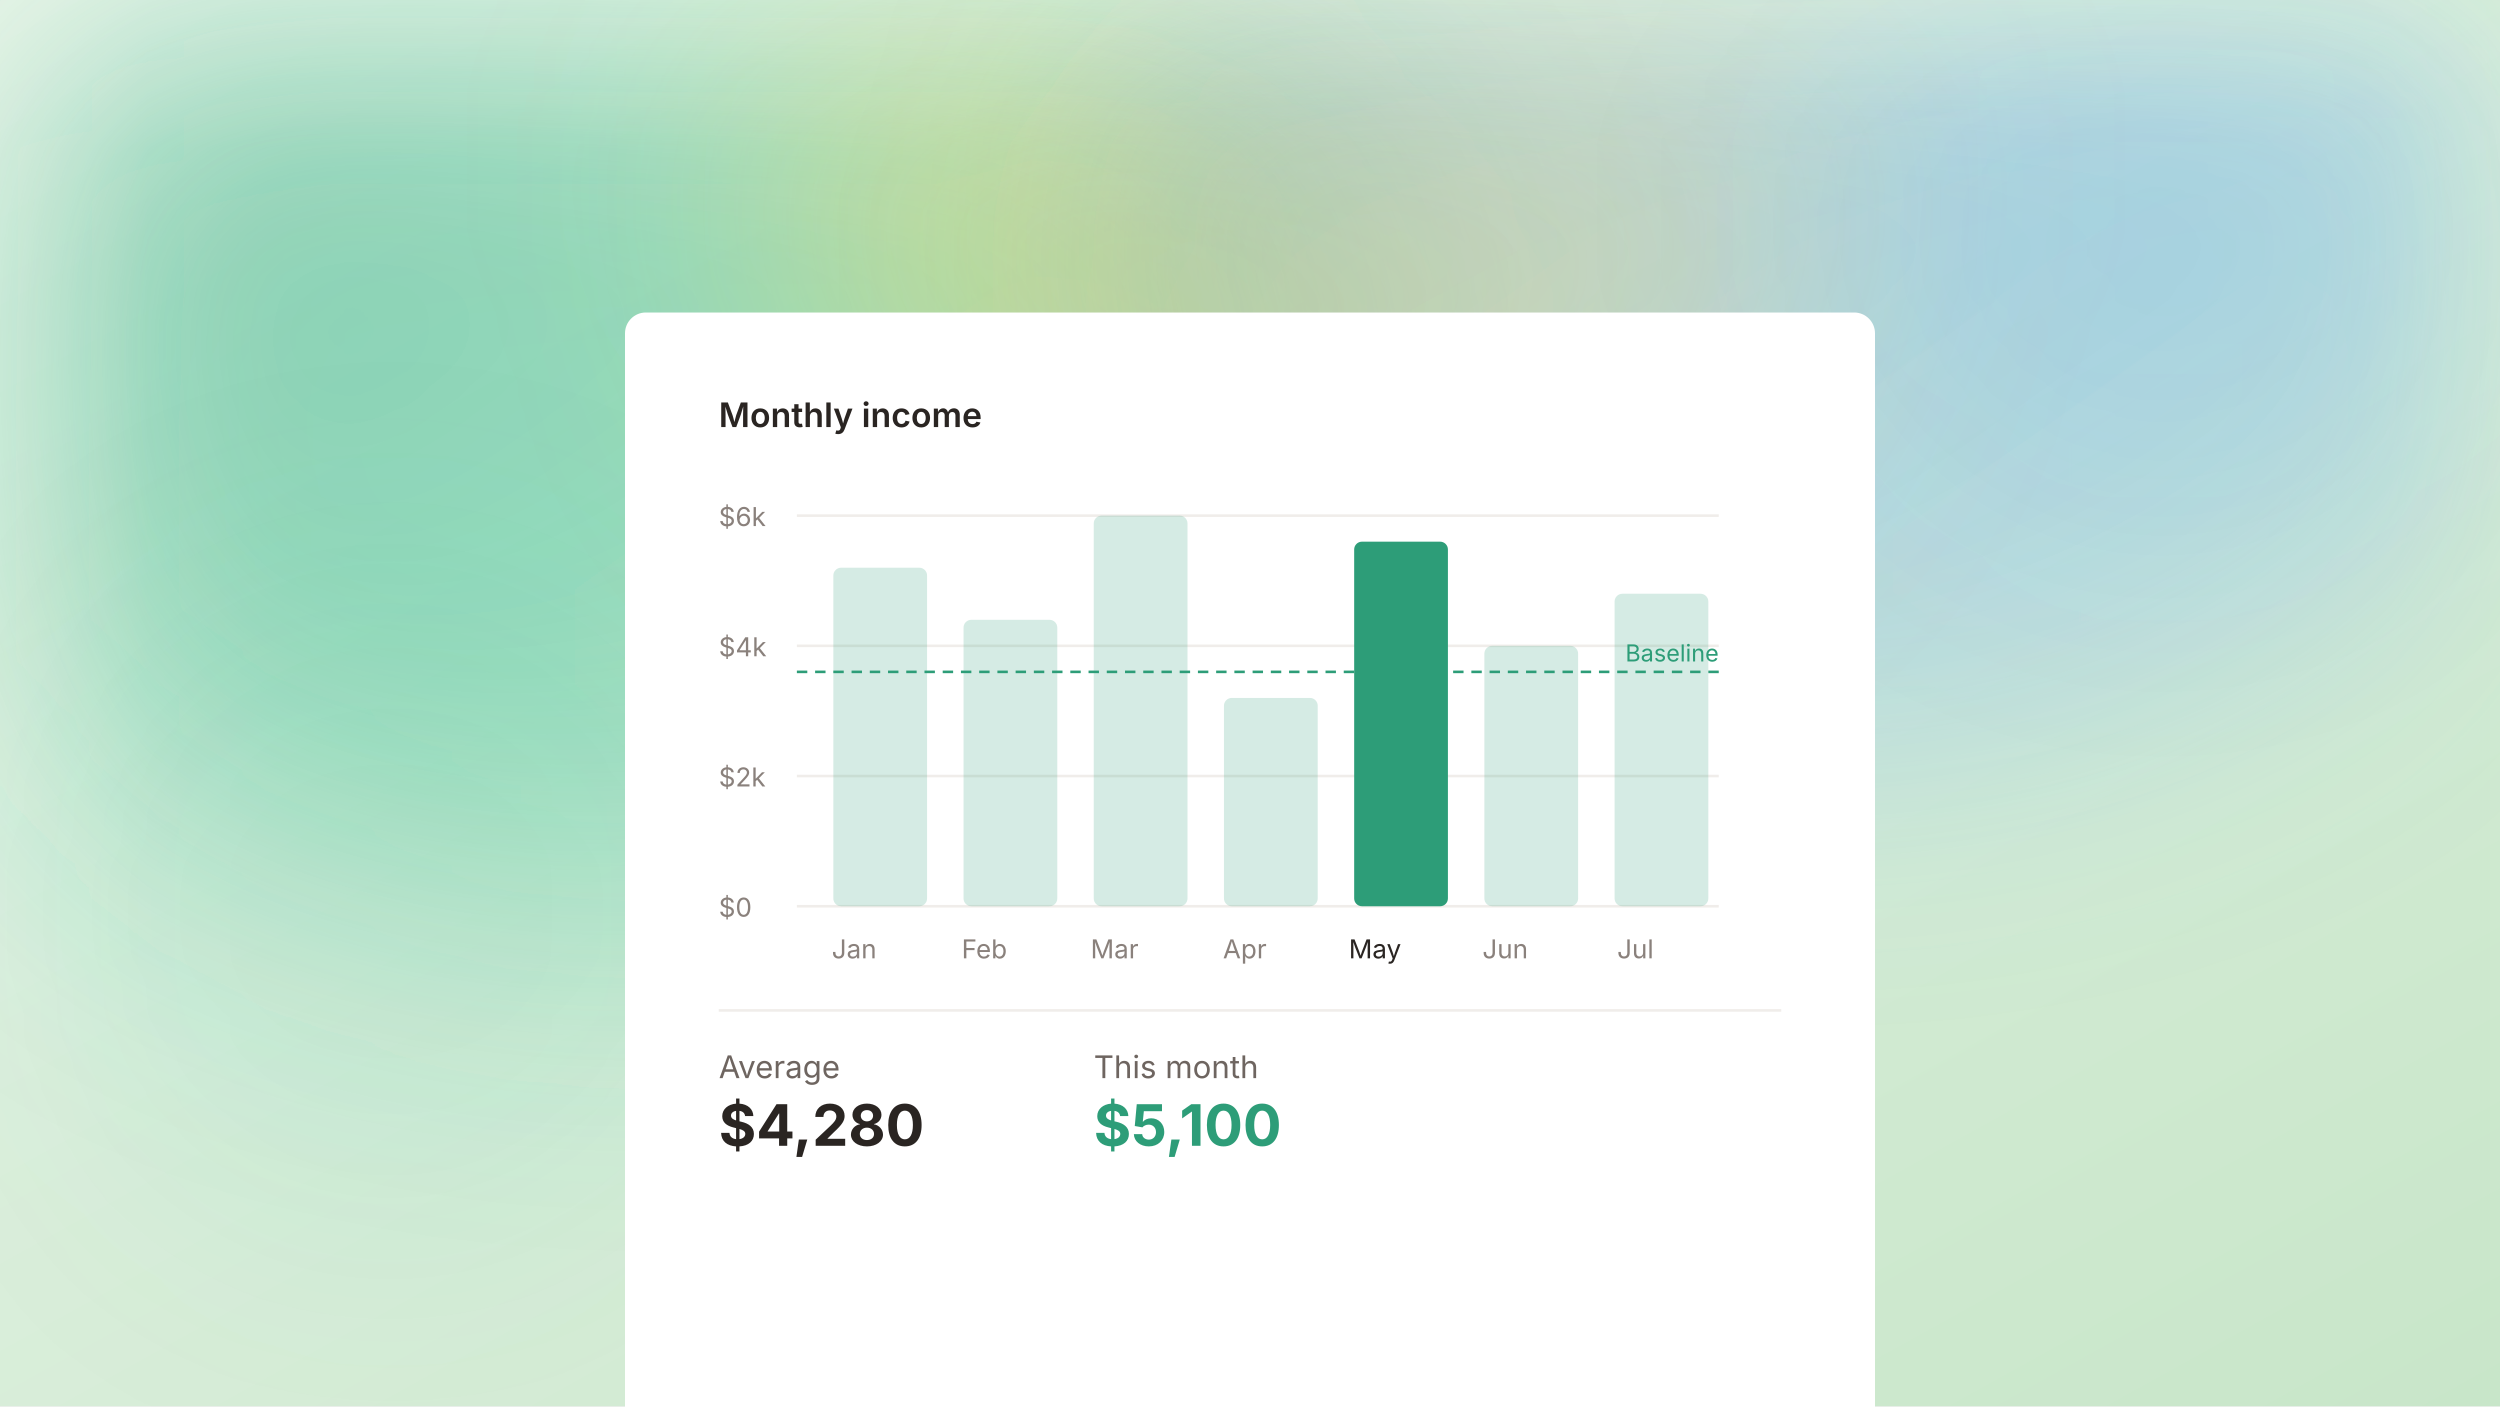
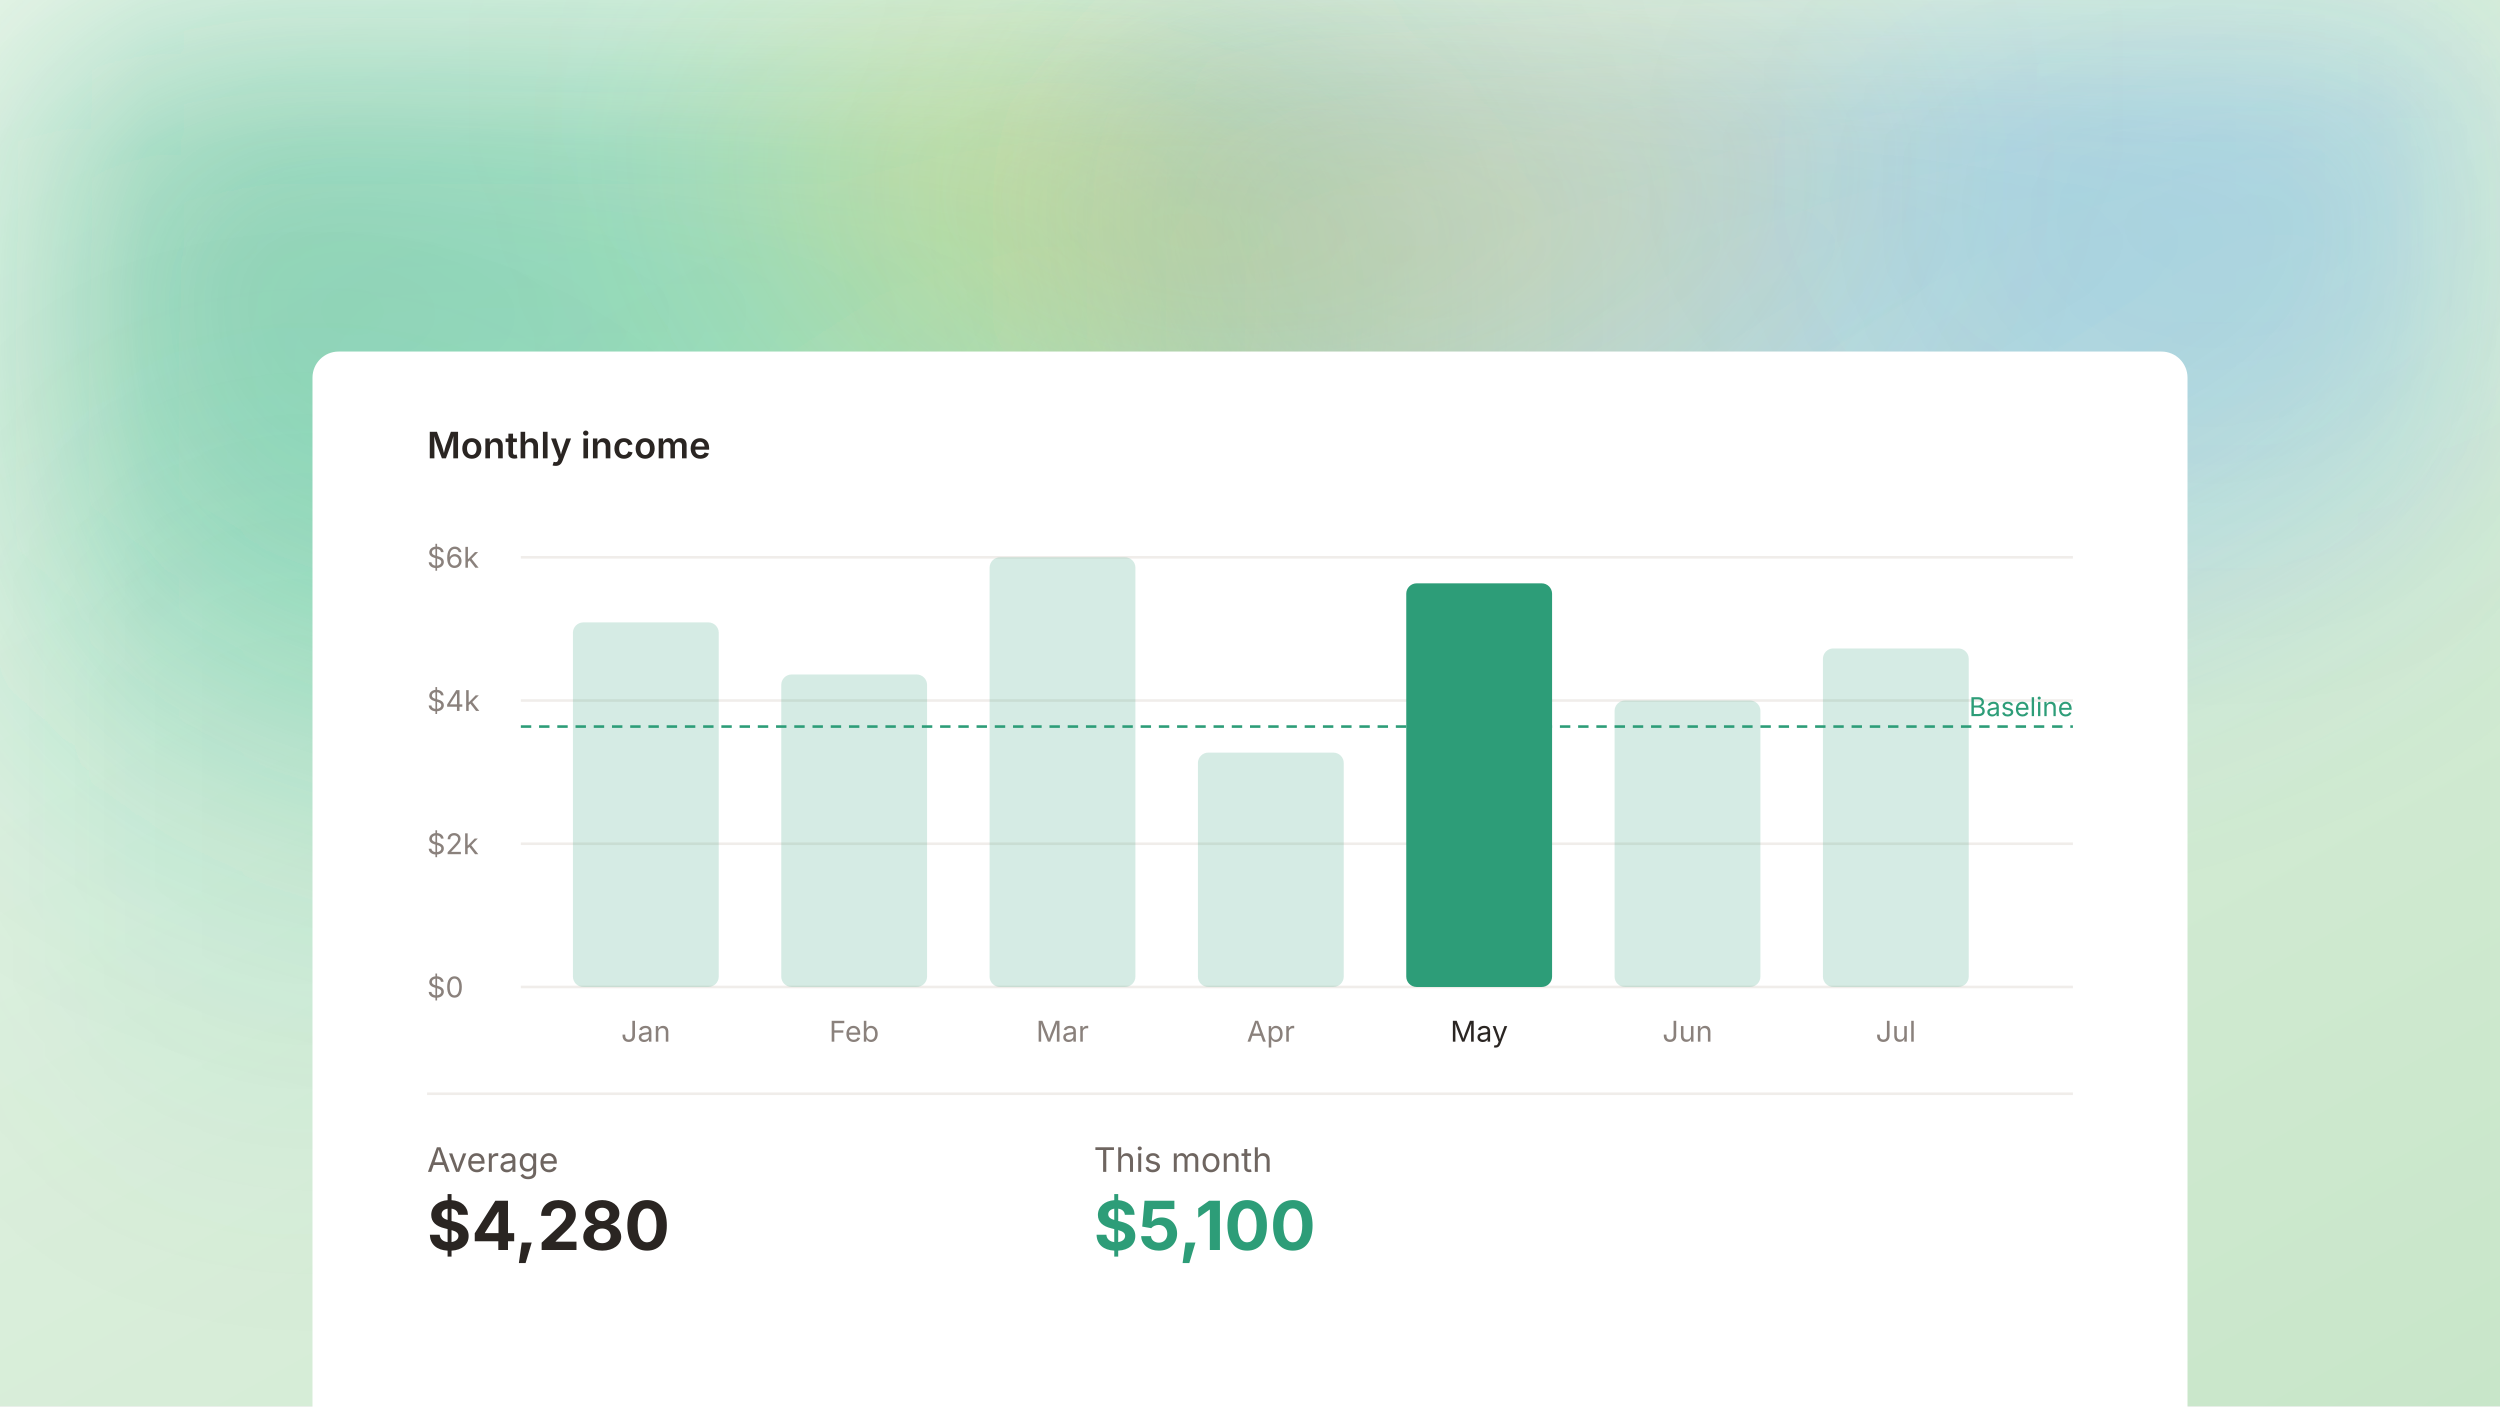
<svg xmlns="http://www.w3.org/2000/svg" width="960" height="540" viewBox="0 0 960 540">
  <defs>
    <linearGradient id="bg" x1="0%" y1="0%" x2="100%" y2="100%">
      <stop offset="0%" stop-color="#E8F5E9" />
      <stop offset="100%" stop-color="#C8E6C9" />
    </linearGradient>
    <linearGradient id="blob1" x1="0%" y1="0%" x2="100%" y2="100%">
      <stop offset="0%" stop-color="#2D9D78" stop-opacity="0.6" />
      <stop offset="100%" stop-color="#43D9A2" stop-opacity="0.3" />
    </linearGradient>
    <linearGradient id="blob2" x1="0%" y1="0%" x2="100%" y2="100%">
      <stop offset="0%" stop-color="#196EDD" stop-opacity="0.4" />
      <stop offset="100%" stop-color="#81C4FF" stop-opacity="0.2" />
    </linearGradient>
    <linearGradient id="blob3" x1="0%" y1="100%" x2="100%" y2="0%">
      <stop offset="0%" stop-color="#FFD54F" stop-opacity="0.5" />
      <stop offset="100%" stop-color="#FFE082" stop-opacity="0.2" />
    </linearGradient>
    <filter id="blur1" x="-50%" y="-50%" width="200%" height="200%">
      <feGaussianBlur stdDeviation="60" />
    </filter>
    <filter id="blur2" x="-50%" y="-50%" width="200%" height="200%">
      <feGaussianBlur stdDeviation="45" />
    </filter>
    <filter id="blur3" x="-50%" y="-50%" width="200%" height="200%">
      <feGaussianBlur stdDeviation="55" />
    </filter>
  </defs>
  <rect width="960" height="540" fill="url(#bg)" />
-   <ellipse cx="250" cy="150" rx="280" ry="200" fill="url(#blob1)" filter="url(#blur1)" />
-   <ellipse cx="700" cy="100" rx="280" ry="200" fill="url(#blob2)" filter="url(#blur2)" />
-   <ellipse cx="500" cy="60" rx="200" ry="160" fill="url(#blob3)" filter="url(#blur3)" />
-   <circle cx="150" cy="350" r="140" fill="#2D9D78" fill-opacity="0.06" filter="url(#blur2)" />
-   <circle cx="830" cy="80" r="120" fill="#196EDD" fill-opacity="0.08" filter="url(#blur3)" />
-   <rect x="240" y="120" width="480" height="440" rx="8" fill="white" />
-   <text x="276" y="164" font-family="system-ui, -apple-system, sans-serif" font-size="13" font-weight="600" fill="#2A2522">Monthly income</text>
-   <text x="276" y="202" font-family="system-ui, -apple-system, sans-serif" font-size="10" fill="#8A817C">$6k</text>
-   <text x="276" y="252" font-family="system-ui, -apple-system, sans-serif" font-size="10" fill="#8A817C">$4k</text>
-   <text x="276" y="302" font-family="system-ui, -apple-system, sans-serif" font-size="10" fill="#8A817C">$2k</text>
-   <text x="276" y="352" font-family="system-ui, -apple-system, sans-serif" font-size="10" fill="#8A817C">$0</text>
-   <line x1="306" y1="198" x2="660" y2="198" stroke="#F0EDEA" stroke-width="1" />
-   <line x1="306" y1="248" x2="660" y2="248" stroke="#F0EDEA" stroke-width="1" />
-   <line x1="306" y1="298" x2="660" y2="298" stroke="#F0EDEA" stroke-width="1" />
-   <line x1="306" y1="348" x2="660" y2="348" stroke="#F0EDEA" stroke-width="1" />
-   <rect x="320" y="218" width="36" height="130" rx="3" fill="#2D9D78" fill-opacity="0.2" />
-   <rect x="370" y="238" width="36" height="110" rx="3" fill="#2D9D78" fill-opacity="0.2" />
-   <rect x="420" y="198" width="36" height="150" rx="3" fill="#2D9D78" fill-opacity="0.2" />
-   <rect x="470" y="268" width="36" height="80" rx="3" fill="#2D9D78" fill-opacity="0.2" />
-   <rect x="520" y="208" width="36" height="140" rx="3" fill="#2D9D78" />
-   <rect x="570" y="248" width="36" height="100" rx="3" fill="#2D9D78" fill-opacity="0.2" />
-   <rect x="620" y="228" width="36" height="120" rx="3" fill="#2D9D78" fill-opacity="0.2" />
-   <text x="328" y="368" font-family="system-ui, -apple-system, sans-serif" font-size="10" fill="#8A817C" text-anchor="middle">Jan</text>
-   <text x="378" y="368" font-family="system-ui, -apple-system, sans-serif" font-size="10" fill="#8A817C" text-anchor="middle">Feb</text>
-   <text x="428" y="368" font-family="system-ui, -apple-system, sans-serif" font-size="10" fill="#8A817C" text-anchor="middle">Mar</text>
-   <text x="478" y="368" font-family="system-ui, -apple-system, sans-serif" font-size="10" fill="#8A817C" text-anchor="middle">Apr</text>
-   <text x="528" y="368" font-family="system-ui, -apple-system, sans-serif" font-size="10" fill="#2A2522" text-anchor="middle">May</text>
-   <text x="578" y="368" font-family="system-ui, -apple-system, sans-serif" font-size="10" fill="#8A817C" text-anchor="middle">Jun</text>
-   <text x="628" y="368" font-family="system-ui, -apple-system, sans-serif" font-size="10" fill="#8A817C" text-anchor="middle">Jul</text>
-   <line x1="306" y1="258" x2="660" y2="258" stroke="#2D9D78" stroke-width="1" stroke-dasharray="4 3" />
-   <text x="660" y="254" font-family="system-ui, -apple-system, sans-serif" font-size="9" fill="#2D9D78" text-anchor="end">Baseline</text>
-   <line x1="276" y1="388" x2="684" y2="388" stroke="#F0EDEA" stroke-width="1" />
-   <text x="276" y="414" font-family="system-ui, -apple-system, sans-serif" font-size="12" fill="#6E6560">Average</text>
-   <text x="276" y="440" font-family="system-ui, -apple-system, sans-serif" font-size="22" font-weight="700" fill="#2A2522">$4,280</text>
-   <text x="420" y="414" font-family="system-ui, -apple-system, sans-serif" font-size="12" fill="#6E6560">This month</text>
-   <text x="420" y="440" font-family="system-ui, -apple-system, sans-serif" font-size="22" font-weight="700" fill="#2D9D78">$5,100</text>
+   <ellipse cx="250" cy="120" rx="280" ry="180" fill="url(#blob1)" filter="url(#blur1)" />
+   <ellipse cx="700" cy="80" rx="280" ry="180" fill="url(#blob2)" filter="url(#blur2)" />
+   <ellipse cx="500" cy="30" rx="200" ry="140" fill="url(#blob3)" filter="url(#blur3)" />
+   <circle cx="120" cy="300" r="140" fill="#2D9D78" fill-opacity="0.06" filter="url(#blur2)" />
+   <circle cx="850" cy="60" r="120" fill="#196EDD" fill-opacity="0.08" filter="url(#blur3)" />
+   <rect x="120" y="135" width="720" height="420" rx="10" fill="white" />
+   <text x="164" y="176" font-family="system-ui, -apple-system, sans-serif" font-size="14" font-weight="600" fill="#2A2522">Monthly income</text>
+   <text x="164" y="218" font-family="system-ui, -apple-system, sans-serif" font-size="11" fill="#8A817C">$6k</text>
+   <text x="164" y="273" font-family="system-ui, -apple-system, sans-serif" font-size="11" fill="#8A817C">$4k</text>
+   <text x="164" y="328" font-family="system-ui, -apple-system, sans-serif" font-size="11" fill="#8A817C">$2k</text>
+   <text x="164" y="383" font-family="system-ui, -apple-system, sans-serif" font-size="11" fill="#8A817C">$0</text>
+   <line x1="200" y1="214" x2="796" y2="214" stroke="#F0EDEA" stroke-width="1" />
+   <line x1="200" y1="269" x2="796" y2="269" stroke="#F0EDEA" stroke-width="1" />
+   <line x1="200" y1="324" x2="796" y2="324" stroke="#F0EDEA" stroke-width="1" />
+   <line x1="200" y1="379" x2="796" y2="379" stroke="#F0EDEA" stroke-width="1" />
+   <rect x="220" y="239" width="56" height="140" rx="4" fill="#2D9D78" fill-opacity="0.2" />
+   <rect x="300" y="259" width="56" height="120" rx="4" fill="#2D9D78" fill-opacity="0.2" />
+   <rect x="380" y="214" width="56" height="165" rx="4" fill="#2D9D78" fill-opacity="0.2" />
+   <rect x="460" y="289" width="56" height="90" rx="4" fill="#2D9D78" fill-opacity="0.2" />
+   <rect x="540" y="224" width="56" height="155" rx="4" fill="#2D9D78" />
+   <rect x="620" y="269" width="56" height="110" rx="4" fill="#2D9D78" fill-opacity="0.2" />
+   <rect x="700" y="249" width="56" height="130" rx="4" fill="#2D9D78" fill-opacity="0.2" />
+   <text x="248" y="400" font-family="system-ui, -apple-system, sans-serif" font-size="11" fill="#8A817C" text-anchor="middle">Jan</text>
+   <text x="328" y="400" font-family="system-ui, -apple-system, sans-serif" font-size="11" fill="#8A817C" text-anchor="middle">Feb</text>
+   <text x="408" y="400" font-family="system-ui, -apple-system, sans-serif" font-size="11" fill="#8A817C" text-anchor="middle">Mar</text>
+   <text x="488" y="400" font-family="system-ui, -apple-system, sans-serif" font-size="11" fill="#8A817C" text-anchor="middle">Apr</text>
+   <text x="568" y="400" font-family="system-ui, -apple-system, sans-serif" font-size="11" fill="#2A2522" text-anchor="middle">May</text>
+   <text x="648" y="400" font-family="system-ui, -apple-system, sans-serif" font-size="11" fill="#8A817C" text-anchor="middle">Jun</text>
+   <text x="728" y="400" font-family="system-ui, -apple-system, sans-serif" font-size="11" fill="#8A817C" text-anchor="middle">Jul</text>
+   <line x1="200" y1="279" x2="796" y2="279" stroke="#2D9D78" stroke-width="1" stroke-dasharray="4 3" />
+   <text x="796" y="275" font-family="system-ui, -apple-system, sans-serif" font-size="10" fill="#2D9D78" text-anchor="end">Baseline</text>
+   <line x1="164" y1="420" x2="796" y2="420" stroke="#F0EDEA" stroke-width="1" />
+   <text x="164" y="450" font-family="system-ui, -apple-system, sans-serif" font-size="13" fill="#6E6560">Average</text>
+   <text x="164" y="480" font-family="system-ui, -apple-system, sans-serif" font-size="26" font-weight="700" fill="#2A2522">$4,280</text>
+   <text x="420" y="450" font-family="system-ui, -apple-system, sans-serif" font-size="13" fill="#6E6560">This month</text>
+   <text x="420" y="480" font-family="system-ui, -apple-system, sans-serif" font-size="26" font-weight="700" fill="#2D9D78">$5,100</text>
</svg>
